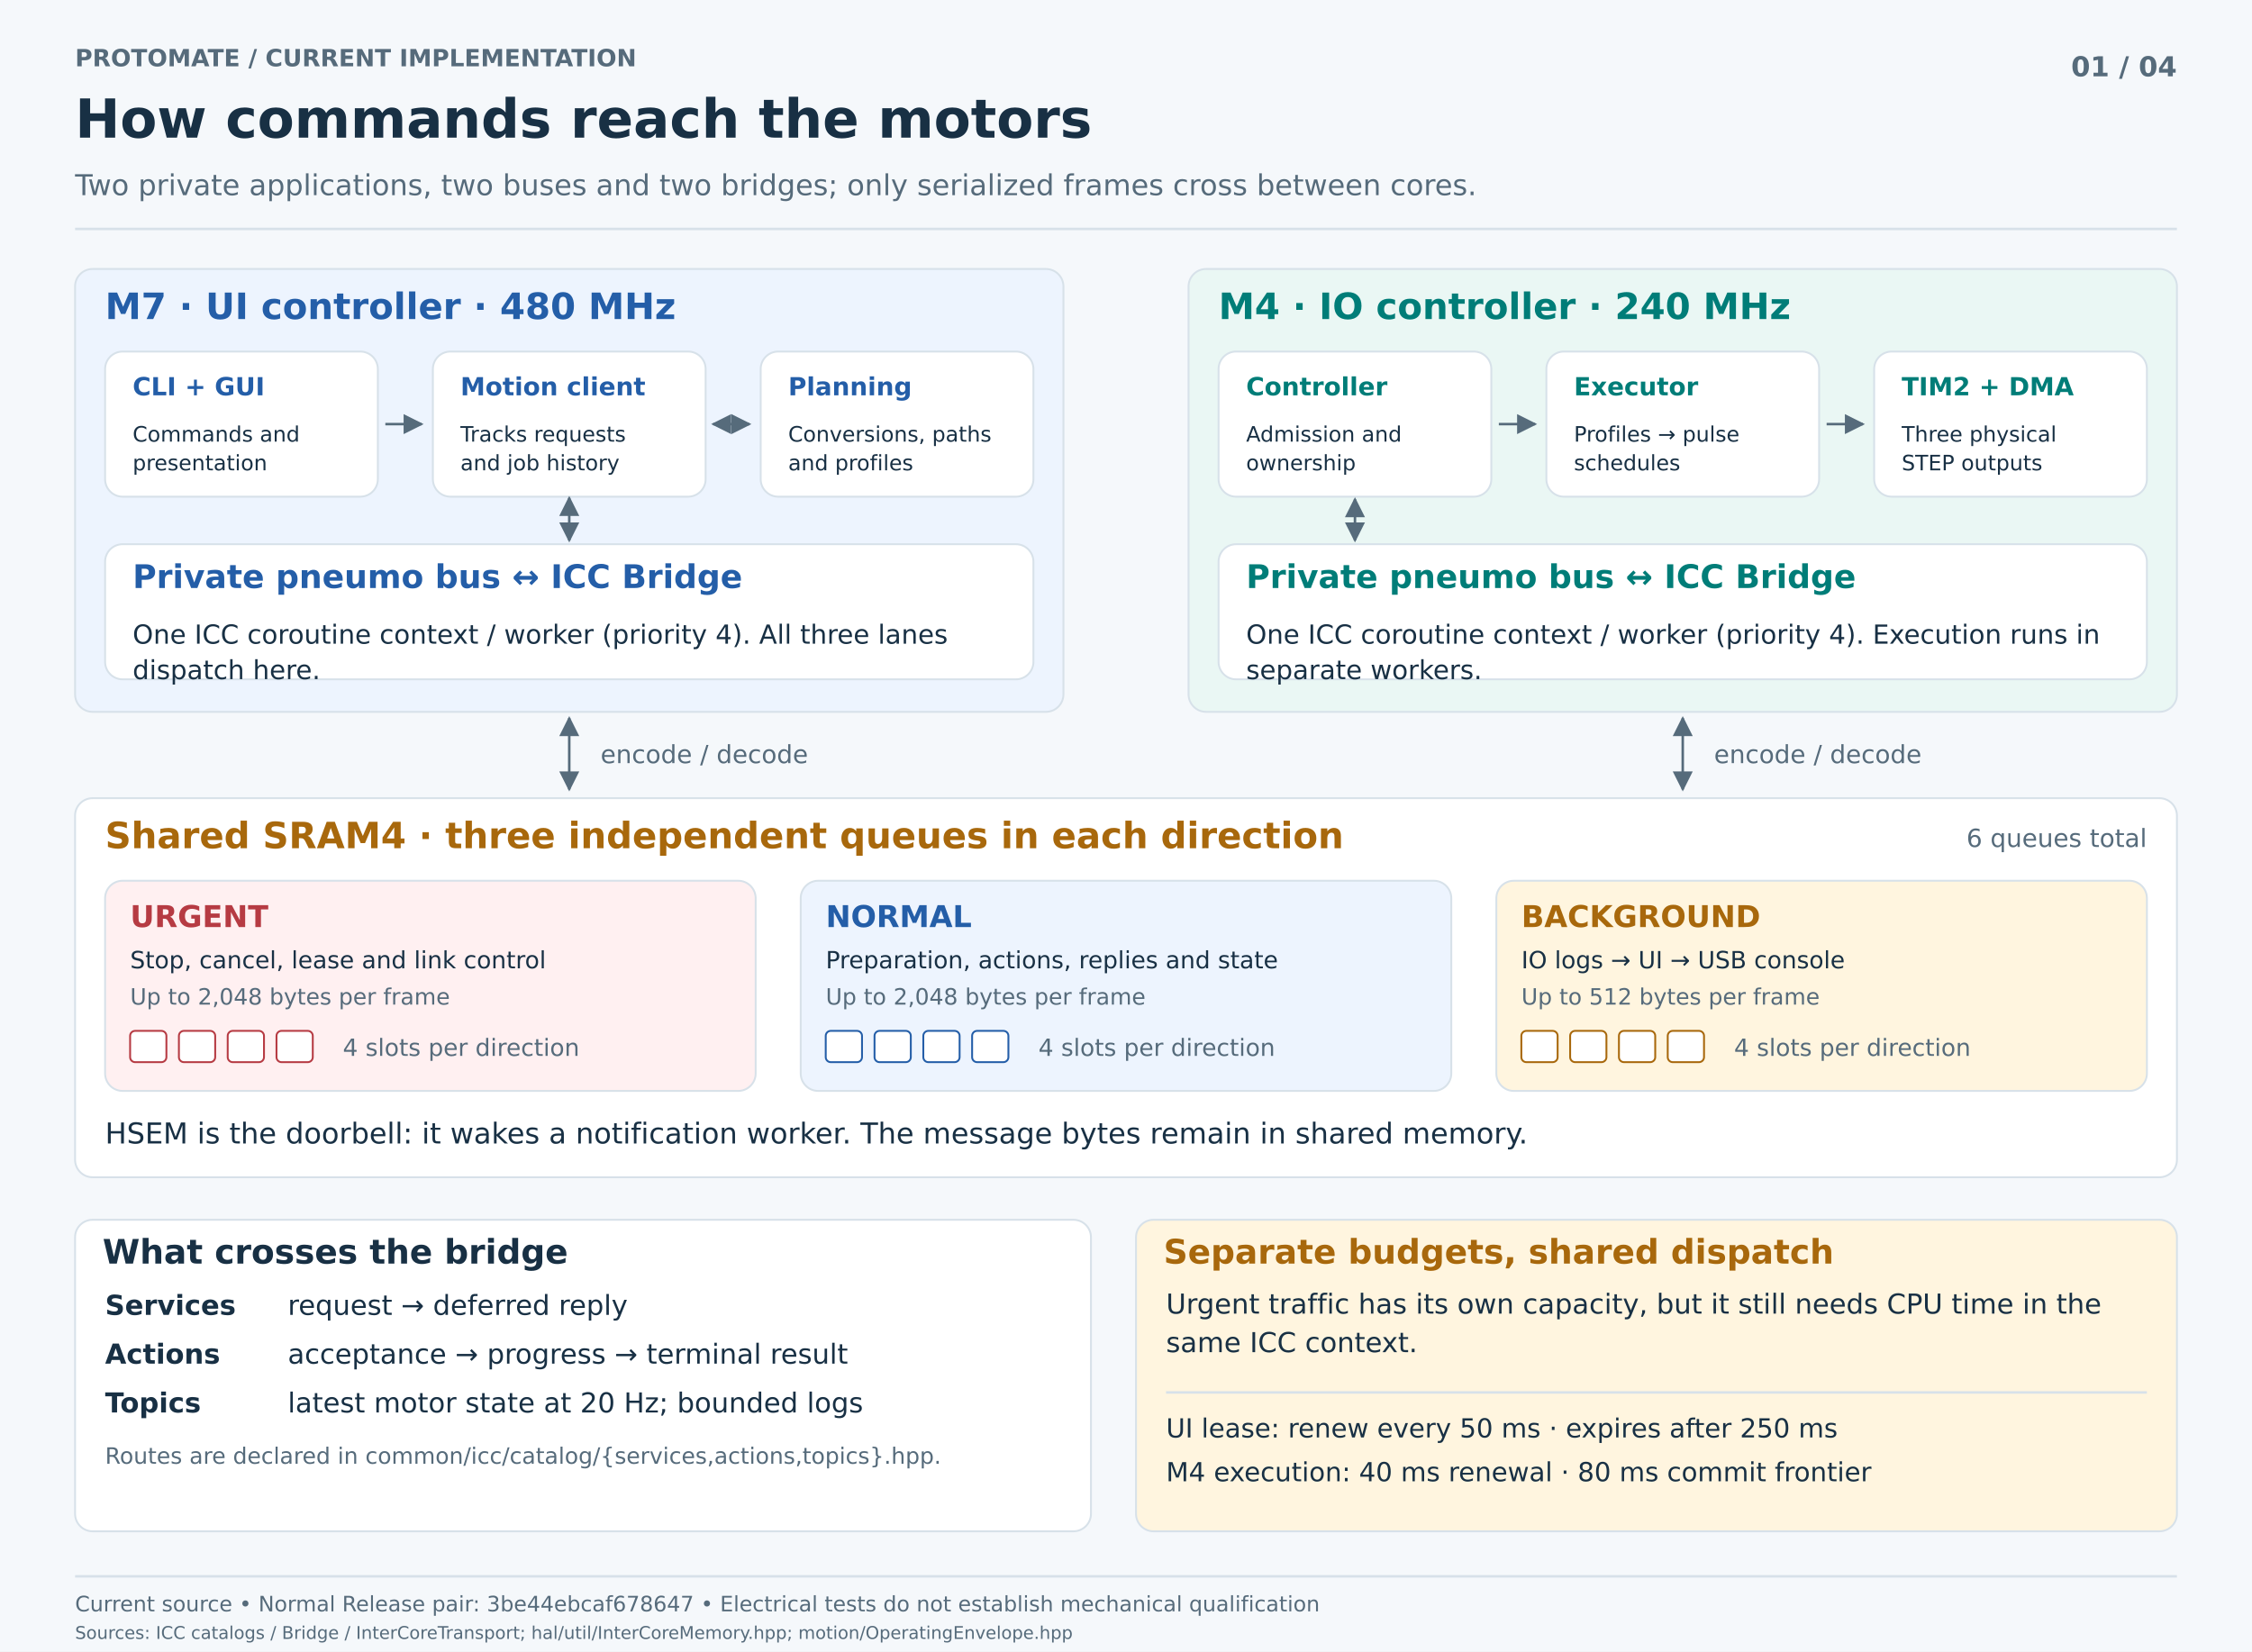
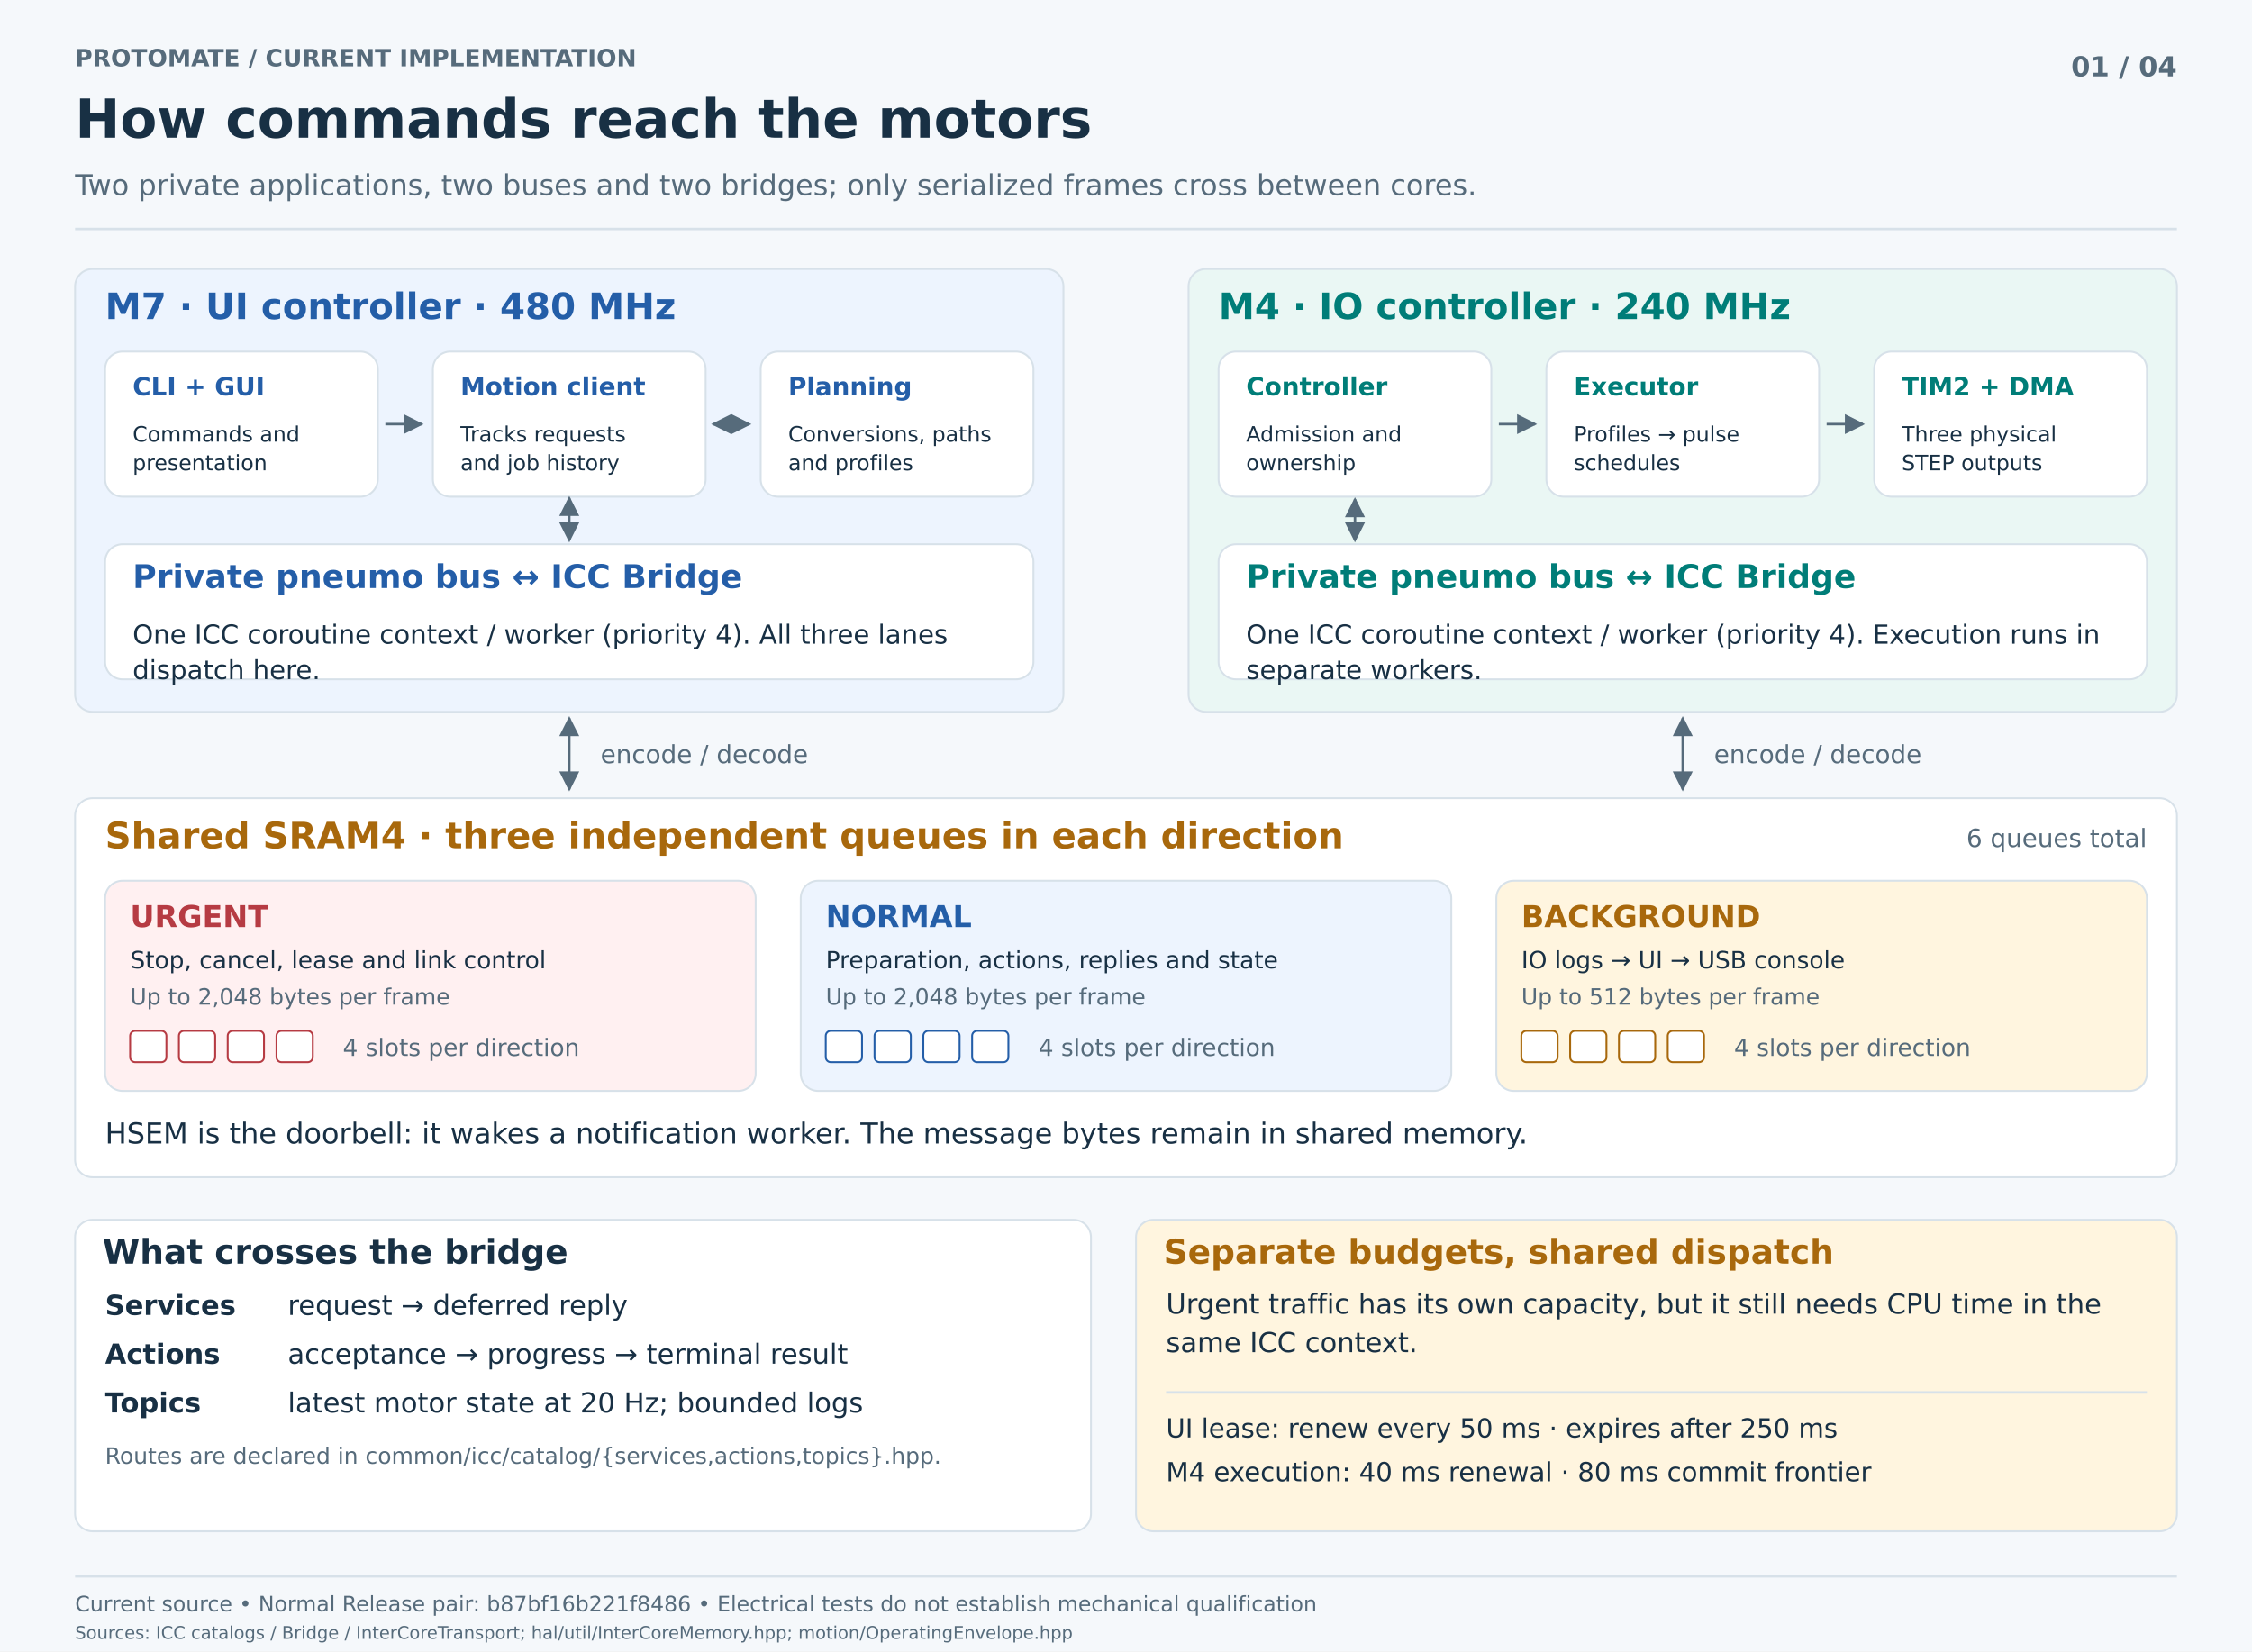
<svg xmlns="http://www.w3.org/2000/svg" width="1800" height="1320" viewBox="0 0 1800 1320" role="img" aria-labelledby="title desc">
  <defs>
    <marker id="arrow" viewBox="0 0 10 10" refX="9" refY="5" markerWidth="8" markerHeight="8" orient="auto-start-reverse">
      <path d="M 0 0 L 10 5 L 0 10 z" fill="#566B7B" />
    </marker>
  </defs>
  <rect x="0" y="0" width="1800" height="1320" rx="0" fill="#F5F8FB" />
  <text x="60" y="53" font-family="DejaVu Sans" font-size="19" font-weight="700" text-anchor="start" fill="#566B7B">PROTOMATE  /  CURRENT IMPLEMENTATION</text>
  <text x="60" y="110" font-family="DejaVu Sans" font-size="43" font-weight="700" text-anchor="start" fill="#183044">How commands reach the motors</text>
  <text x="60" y="156" font-family="DejaVu Sans" font-size="23" font-weight="400" text-anchor="start" fill="#566B7B">Two private applications, two buses and two bridges; only serialized frames cross between cores.</text>
  <text x="1740" y="61" font-family="DejaVu Sans" font-size="22" font-weight="700" text-anchor="end" fill="#566B7B">01 / 04</text>
  <path d="M60,183 L1740,183" fill="none" stroke="#D7E1E9" stroke-width="2" />
  <rect x="60" y="215" width="790" height="354" rx="14" fill="#EDF4FE" stroke="#D7E1E9" stroke-width="1.5" />
  <rect x="950" y="215" width="790" height="354" rx="14" fill="#EAF7F4" stroke="#D7E1E9" stroke-width="1.5" />
  <text x="84" y="255" font-family="DejaVu Sans" font-size="29" font-weight="700" text-anchor="start" fill="#245EA8">M7 · UI controller · 480 MHz</text>
  <text x="974" y="255" font-family="DejaVu Sans" font-size="29" font-weight="700" text-anchor="start" fill="#007D78">M4 · IO controller · 240 MHz</text>
  <rect x="84" y="281" width="218" height="116" rx="14" fill="#FFFFFF" stroke="#D7E1E9" stroke-width="1.5" />
  <text x="106" y="316.0" font-family="DejaVu Sans" font-size="20" font-weight="700" text-anchor="start" fill="#245EA8">CLI + GUI</text>
  <text x="106" y="353.0" font-family="DejaVu Sans" font-size="17" font-weight="400" text-anchor="start" fill="#183044">Commands and</text>
  <text x="106" y="375.95" font-family="DejaVu Sans" font-size="17" font-weight="400" text-anchor="start" fill="#183044">presentation</text>
  <rect x="346" y="281" width="218" height="116" rx="14" fill="#FFFFFF" stroke="#D7E1E9" stroke-width="1.5" />
  <text x="368" y="316.0" font-family="DejaVu Sans" font-size="20" font-weight="700" text-anchor="start" fill="#245EA8">Motion client</text>
  <text x="368" y="353.0" font-family="DejaVu Sans" font-size="17" font-weight="400" text-anchor="start" fill="#183044">Tracks requests</text>
  <text x="368" y="375.95" font-family="DejaVu Sans" font-size="17" font-weight="400" text-anchor="start" fill="#183044">and job history</text>
  <rect x="608" y="281" width="218" height="116" rx="14" fill="#FFFFFF" stroke="#D7E1E9" stroke-width="1.5" />
  <text x="630" y="316.0" font-family="DejaVu Sans" font-size="20" font-weight="700" text-anchor="start" fill="#245EA8">Planning</text>
  <text x="630" y="353.0" font-family="DejaVu Sans" font-size="17" font-weight="400" text-anchor="start" fill="#183044">Conversions, paths</text>
  <text x="630" y="375.95" font-family="DejaVu Sans" font-size="17" font-weight="400" text-anchor="start" fill="#183044">and profiles</text>
  <path d="M308,339 L337,339" fill="none" stroke="#566B7B" stroke-width="2" marker-end="url(#arrow)" />
  <path d="M570,339 L599,339" fill="none" stroke="#566B7B" stroke-width="2" marker-end="url(#arrow)" marker-start="url(#arrow)" />
  <rect x="84" y="435" width="742" height="108" rx="14" fill="#FFFFFF" stroke="#D7E1E9" stroke-width="1.5" />
  <text x="106" y="470.0" font-family="DejaVu Sans" font-size="26" font-weight="700" text-anchor="start" fill="#245EA8">Private pneumo bus ↔ ICC Bridge</text>
  <text x="106" y="514.5" font-family="DejaVu Sans" font-size="21" font-weight="400" text-anchor="start" fill="#183044">One ICC coroutine context / worker (priority 4). All three lanes</text>
  <text x="106" y="542.85" font-family="DejaVu Sans" font-size="21" font-weight="400" text-anchor="start" fill="#183044">dispatch here.</text>
  <path d="M455,398 L455,432" fill="none" stroke="#566B7B" stroke-width="2" marker-end="url(#arrow)" marker-start="url(#arrow)" />
  <rect x="974" y="281" width="218" height="116" rx="14" fill="#FFFFFF" stroke="#D7E1E9" stroke-width="1.5" />
  <text x="996" y="316.0" font-family="DejaVu Sans" font-size="20" font-weight="700" text-anchor="start" fill="#007D78">Controller</text>
  <text x="996" y="353.0" font-family="DejaVu Sans" font-size="17" font-weight="400" text-anchor="start" fill="#183044">Admission and</text>
  <text x="996" y="375.95" font-family="DejaVu Sans" font-size="17" font-weight="400" text-anchor="start" fill="#183044">ownership</text>
  <rect x="1236" y="281" width="218" height="116" rx="14" fill="#FFFFFF" stroke="#D7E1E9" stroke-width="1.5" />
  <text x="1258" y="316.0" font-family="DejaVu Sans" font-size="20" font-weight="700" text-anchor="start" fill="#007D78">Executor</text>
  <text x="1258" y="353.0" font-family="DejaVu Sans" font-size="17" font-weight="400" text-anchor="start" fill="#183044">Profiles → pulse</text>
  <text x="1258" y="375.95" font-family="DejaVu Sans" font-size="17" font-weight="400" text-anchor="start" fill="#183044">schedules</text>
  <rect x="1498" y="281" width="218" height="116" rx="14" fill="#FFFFFF" stroke="#D7E1E9" stroke-width="1.5" />
  <text x="1520" y="316.0" font-family="DejaVu Sans" font-size="20" font-weight="700" text-anchor="start" fill="#007D78">TIM2 + DMA</text>
  <text x="1520" y="353.0" font-family="DejaVu Sans" font-size="17" font-weight="400" text-anchor="start" fill="#183044">Three physical</text>
  <text x="1520" y="375.95" font-family="DejaVu Sans" font-size="17" font-weight="400" text-anchor="start" fill="#183044">STEP outputs</text>
  <path d="M1198,339 L1227,339" fill="none" stroke="#566B7B" stroke-width="2" marker-end="url(#arrow)" />
  <path d="M1460,339 L1489,339" fill="none" stroke="#566B7B" stroke-width="2" marker-end="url(#arrow)" />
  <rect x="974" y="435" width="742" height="108" rx="14" fill="#FFFFFF" stroke="#D7E1E9" stroke-width="1.5" />
  <text x="996" y="470.0" font-family="DejaVu Sans" font-size="26" font-weight="700" text-anchor="start" fill="#007D78">Private pneumo bus ↔ ICC Bridge</text>
  <text x="996" y="514.5" font-family="DejaVu Sans" font-size="21" font-weight="400" text-anchor="start" fill="#183044">One ICC coroutine context / worker (priority 4). Execution runs in</text>
  <text x="996" y="542.85" font-family="DejaVu Sans" font-size="21" font-weight="400" text-anchor="start" fill="#183044">separate workers.</text>
  <path d="M1083,432 L1083,399" fill="none" stroke="#566B7B" stroke-width="2" marker-end="url(#arrow)" marker-start="url(#arrow)" />
  <path d="M455,574 L455,631" fill="none" stroke="#566B7B" stroke-width="2" marker-end="url(#arrow)" marker-start="url(#arrow)" />
  <path d="M1345,574 L1345,631" fill="none" stroke="#566B7B" stroke-width="2" marker-end="url(#arrow)" marker-start="url(#arrow)" />
  <text x="480" y="610" font-family="DejaVu Sans" font-size="20" font-weight="400" text-anchor="start" fill="#566B7B">encode / decode</text>
  <text x="1370" y="610" font-family="DejaVu Sans" font-size="20" font-weight="400" text-anchor="start" fill="#566B7B">encode / decode</text>
  <rect x="60" y="638" width="1680" height="303" rx="14" fill="#FFFFFF" stroke="#D7E1E9" stroke-width="1.5" />
  <text x="84" y="678" font-family="DejaVu Sans" font-size="29" font-weight="700" text-anchor="start" fill="#A8680C">Shared SRAM4 · three independent queues in each direction</text>
  <text x="1716" y="677" font-family="DejaVu Sans" font-size="20" font-weight="400" text-anchor="end" fill="#566B7B">6 queues total</text>
  <rect x="84" y="704" width="520" height="168" rx="14" fill="#FFF0F1" stroke="#D7E1E9" stroke-width="1.5" />
  <text x="104" y="741" font-family="DejaVu Sans" font-size="24" font-weight="700" text-anchor="start" fill="#B63B43">URGENT</text>
  <text x="104" y="774" font-family="DejaVu Sans" font-size="19" font-weight="400" text-anchor="start" fill="#183044">Stop, cancel, lease and link control</text>
  <text x="104" y="803" font-family="DejaVu Sans" font-size="18" font-weight="400" text-anchor="start" fill="#566B7B">Up to 2,048 bytes per frame</text>
  <rect x="104" y="824" width="29" height="25" rx="4" fill="#FFFFFF" stroke="#B63B43" stroke-width="1.5" />
  <rect x="143" y="824" width="29" height="25" rx="4" fill="#FFFFFF" stroke="#B63B43" stroke-width="1.5" />
  <rect x="182" y="824" width="29" height="25" rx="4" fill="#FFFFFF" stroke="#B63B43" stroke-width="1.5" />
  <rect x="221" y="824" width="29" height="25" rx="4" fill="#FFFFFF" stroke="#B63B43" stroke-width="1.5" />
  <text x="274" y="844" font-family="DejaVu Sans" font-size="19" font-weight="400" text-anchor="start" fill="#566B7B">4 slots per direction</text>
  <rect x="640" y="704" width="520" height="168" rx="14" fill="#EDF4FE" stroke="#D7E1E9" stroke-width="1.5" />
  <text x="660" y="741" font-family="DejaVu Sans" font-size="24" font-weight="700" text-anchor="start" fill="#245EA8">NORMAL</text>
  <text x="660" y="774" font-family="DejaVu Sans" font-size="19" font-weight="400" text-anchor="start" fill="#183044">Preparation, actions, replies and state</text>
  <text x="660" y="803" font-family="DejaVu Sans" font-size="18" font-weight="400" text-anchor="start" fill="#566B7B">Up to 2,048 bytes per frame</text>
  <rect x="660" y="824" width="29" height="25" rx="4" fill="#FFFFFF" stroke="#245EA8" stroke-width="1.5" />
  <rect x="699" y="824" width="29" height="25" rx="4" fill="#FFFFFF" stroke="#245EA8" stroke-width="1.5" />
  <rect x="738" y="824" width="29" height="25" rx="4" fill="#FFFFFF" stroke="#245EA8" stroke-width="1.5" />
  <rect x="777" y="824" width="29" height="25" rx="4" fill="#FFFFFF" stroke="#245EA8" stroke-width="1.5" />
  <text x="830" y="844" font-family="DejaVu Sans" font-size="19" font-weight="400" text-anchor="start" fill="#566B7B">4 slots per direction</text>
  <rect x="1196" y="704" width="520" height="168" rx="14" fill="#FFF5DF" stroke="#D7E1E9" stroke-width="1.5" />
  <text x="1216" y="741" font-family="DejaVu Sans" font-size="24" font-weight="700" text-anchor="start" fill="#A8680C">BACKGROUND</text>
  <text x="1216" y="774" font-family="DejaVu Sans" font-size="19" font-weight="400" text-anchor="start" fill="#183044">IO logs → UI → USB console</text>
  <text x="1216" y="803" font-family="DejaVu Sans" font-size="18" font-weight="400" text-anchor="start" fill="#566B7B">Up to 512 bytes per frame</text>
  <rect x="1216" y="824" width="29" height="25" rx="4" fill="#FFFFFF" stroke="#A8680C" stroke-width="1.5" />
  <rect x="1255" y="824" width="29" height="25" rx="4" fill="#FFFFFF" stroke="#A8680C" stroke-width="1.5" />
  <rect x="1294" y="824" width="29" height="25" rx="4" fill="#FFFFFF" stroke="#A8680C" stroke-width="1.5" />
  <rect x="1333" y="824" width="29" height="25" rx="4" fill="#FFFFFF" stroke="#A8680C" stroke-width="1.5" />
  <text x="1386" y="844" font-family="DejaVu Sans" font-size="19" font-weight="400" text-anchor="start" fill="#566B7B">4 slots per direction</text>
  <text x="84" y="914" font-family="DejaVu Sans" font-size="23" font-weight="400" text-anchor="start" fill="#183044">HSEM is the doorbell: it wakes a notification worker. The message bytes remain in shared memory.</text>
  <rect x="60" y="975" width="812" height="249" rx="14" fill="#FFFFFF" stroke="#D7E1E9" stroke-width="1.5" />
  <text x="82" y="1010.0" font-family="DejaVu Sans" font-size="27" font-weight="700" text-anchor="start" fill="#183044">What crosses the bridge</text>
  <text x="84" y="1051" font-family="DejaVu Sans" font-size="22" font-weight="700" text-anchor="start" fill="#183044">Services</text>
  <text x="230" y="1051" font-family="DejaVu Sans" font-size="22" font-weight="400" text-anchor="start" fill="#183044">request → deferred reply</text>
  <text x="84" y="1090" font-family="DejaVu Sans" font-size="22" font-weight="700" text-anchor="start" fill="#183044">Actions</text>
  <text x="230" y="1090" font-family="DejaVu Sans" font-size="22" font-weight="400" text-anchor="start" fill="#183044">acceptance → progress → terminal result</text>
  <text x="84" y="1129" font-family="DejaVu Sans" font-size="22" font-weight="700" text-anchor="start" fill="#183044">Topics</text>
  <text x="230" y="1129" font-family="DejaVu Sans" font-size="22" font-weight="400" text-anchor="start" fill="#183044">latest motor state at 20 Hz; bounded logs</text>
  <text x="84" y="1170.0" font-family="DejaVu Sans" font-size="18" font-weight="400" text-anchor="start" fill="#566B7B">Routes are declared in common/icc/catalog/{services,actions,topics}.hpp.</text>
  <rect x="908" y="975" width="832" height="249" rx="14" fill="#FFF5DF" stroke="#D7E1E9" stroke-width="1.5" />
  <text x="930" y="1010.0" font-family="DejaVu Sans" font-size="27" font-weight="700" text-anchor="start" fill="#A8680C">Separate budgets, shared dispatch</text>
  <text x="932" y="1050.0" font-family="DejaVu Sans" font-size="22" font-weight="400" text-anchor="start" fill="#183044">Urgent traffic has its own capacity, but it still needs CPU time in the</text>
  <text x="932" y="1080.8" font-family="DejaVu Sans" font-size="22" font-weight="400" text-anchor="start" fill="#183044">same ICC context.</text>
  <path d="M932,1113 L1716,1113" fill="none" stroke="#D7E1E9" stroke-width="2" />
  <text x="932" y="1149" font-family="DejaVu Sans" font-size="21" font-weight="400" text-anchor="start" fill="#183044">UI lease: renew every 50 ms · expires after 250 ms</text>
  <text x="932" y="1184" font-family="DejaVu Sans" font-size="21" font-weight="400" text-anchor="start" fill="#183044">M4 execution: 40 ms renewal · 80 ms commit frontier</text>
  <path d="M60,1260 L1740,1260" fill="none" stroke="#D7E1E9" stroke-width="2" />
-   <text x="60" y="1288" font-family="DejaVu Sans" font-size="17" font-weight="400" text-anchor="start" fill="#566B7B">Current source • Normal Release pair: 3be44ebcaf678647 • Electrical tests do not establish mechanical qualification</text>
+   <text x="60" y="1288" font-family="DejaVu Sans" font-size="17" font-weight="400" text-anchor="start" fill="#566B7B">Current source • Normal Release pair: b87bf16b221f8486 • Electrical tests do not establish mechanical qualification</text>
  <text x="60" y="1310" font-family="DejaVu Sans" font-size="14" font-weight="400" text-anchor="start" fill="#566B7B">Sources: ICC catalogs / Bridge / InterCoreTransport; hal/util/InterCoreMemory.hpp; motion/OperatingEnvelope.hpp</text>
</svg>
